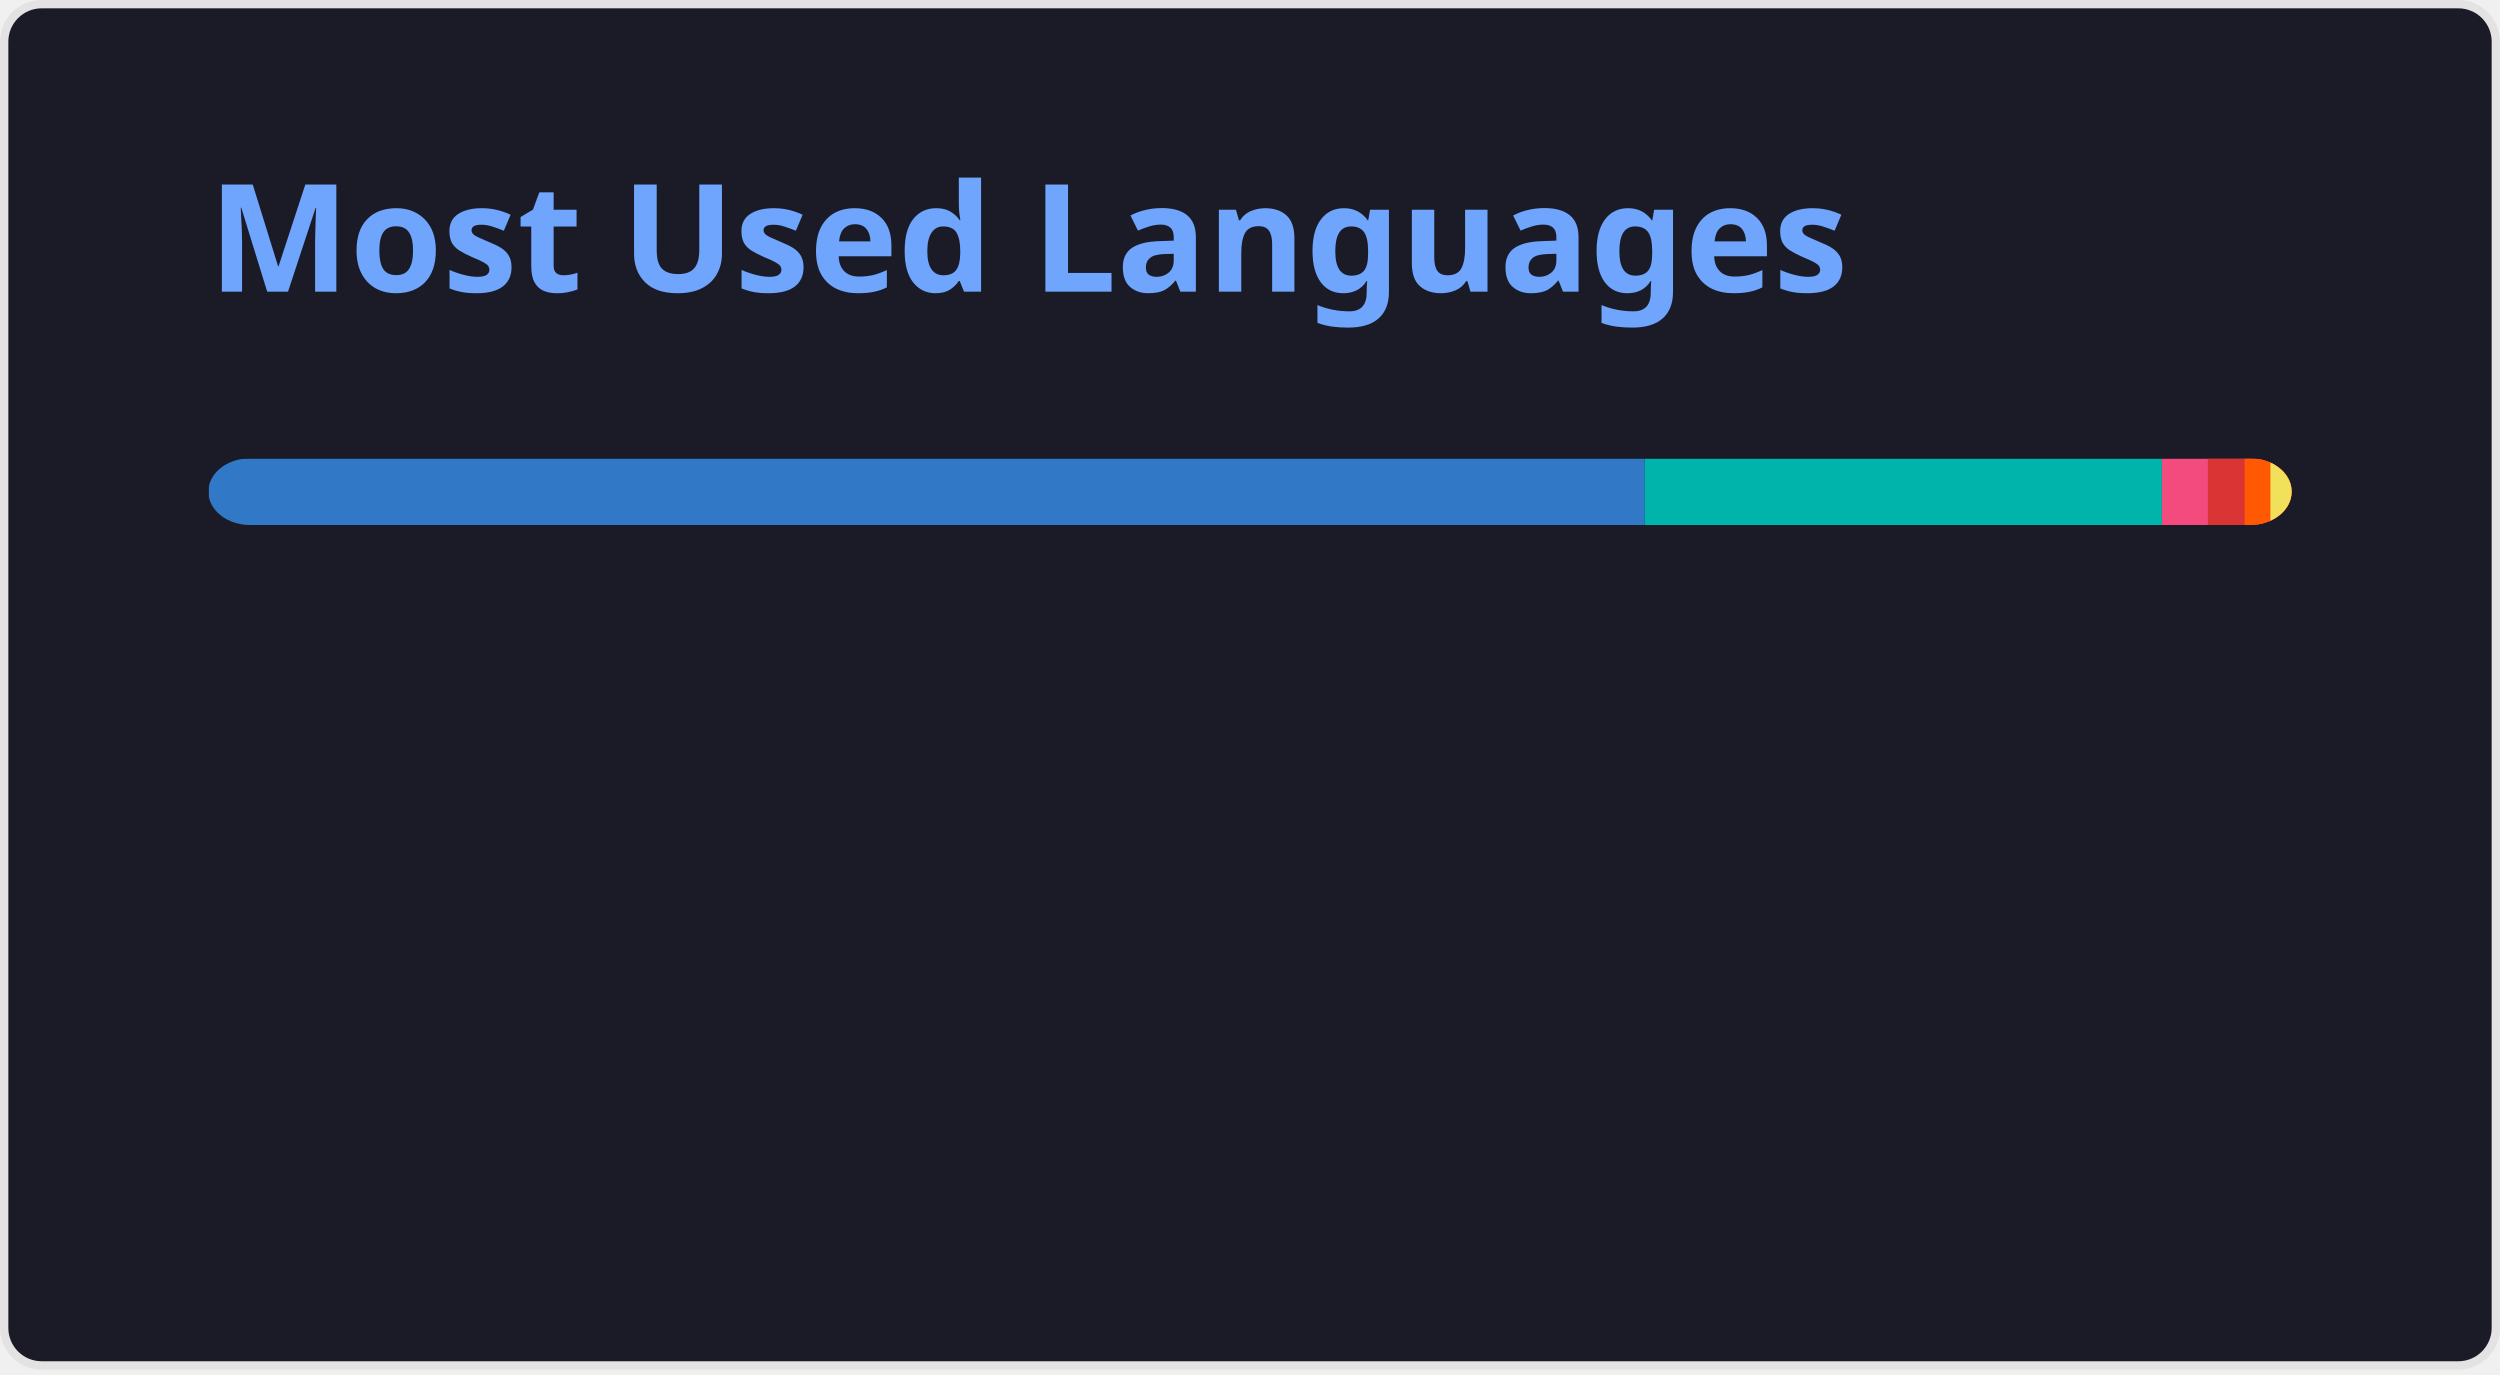
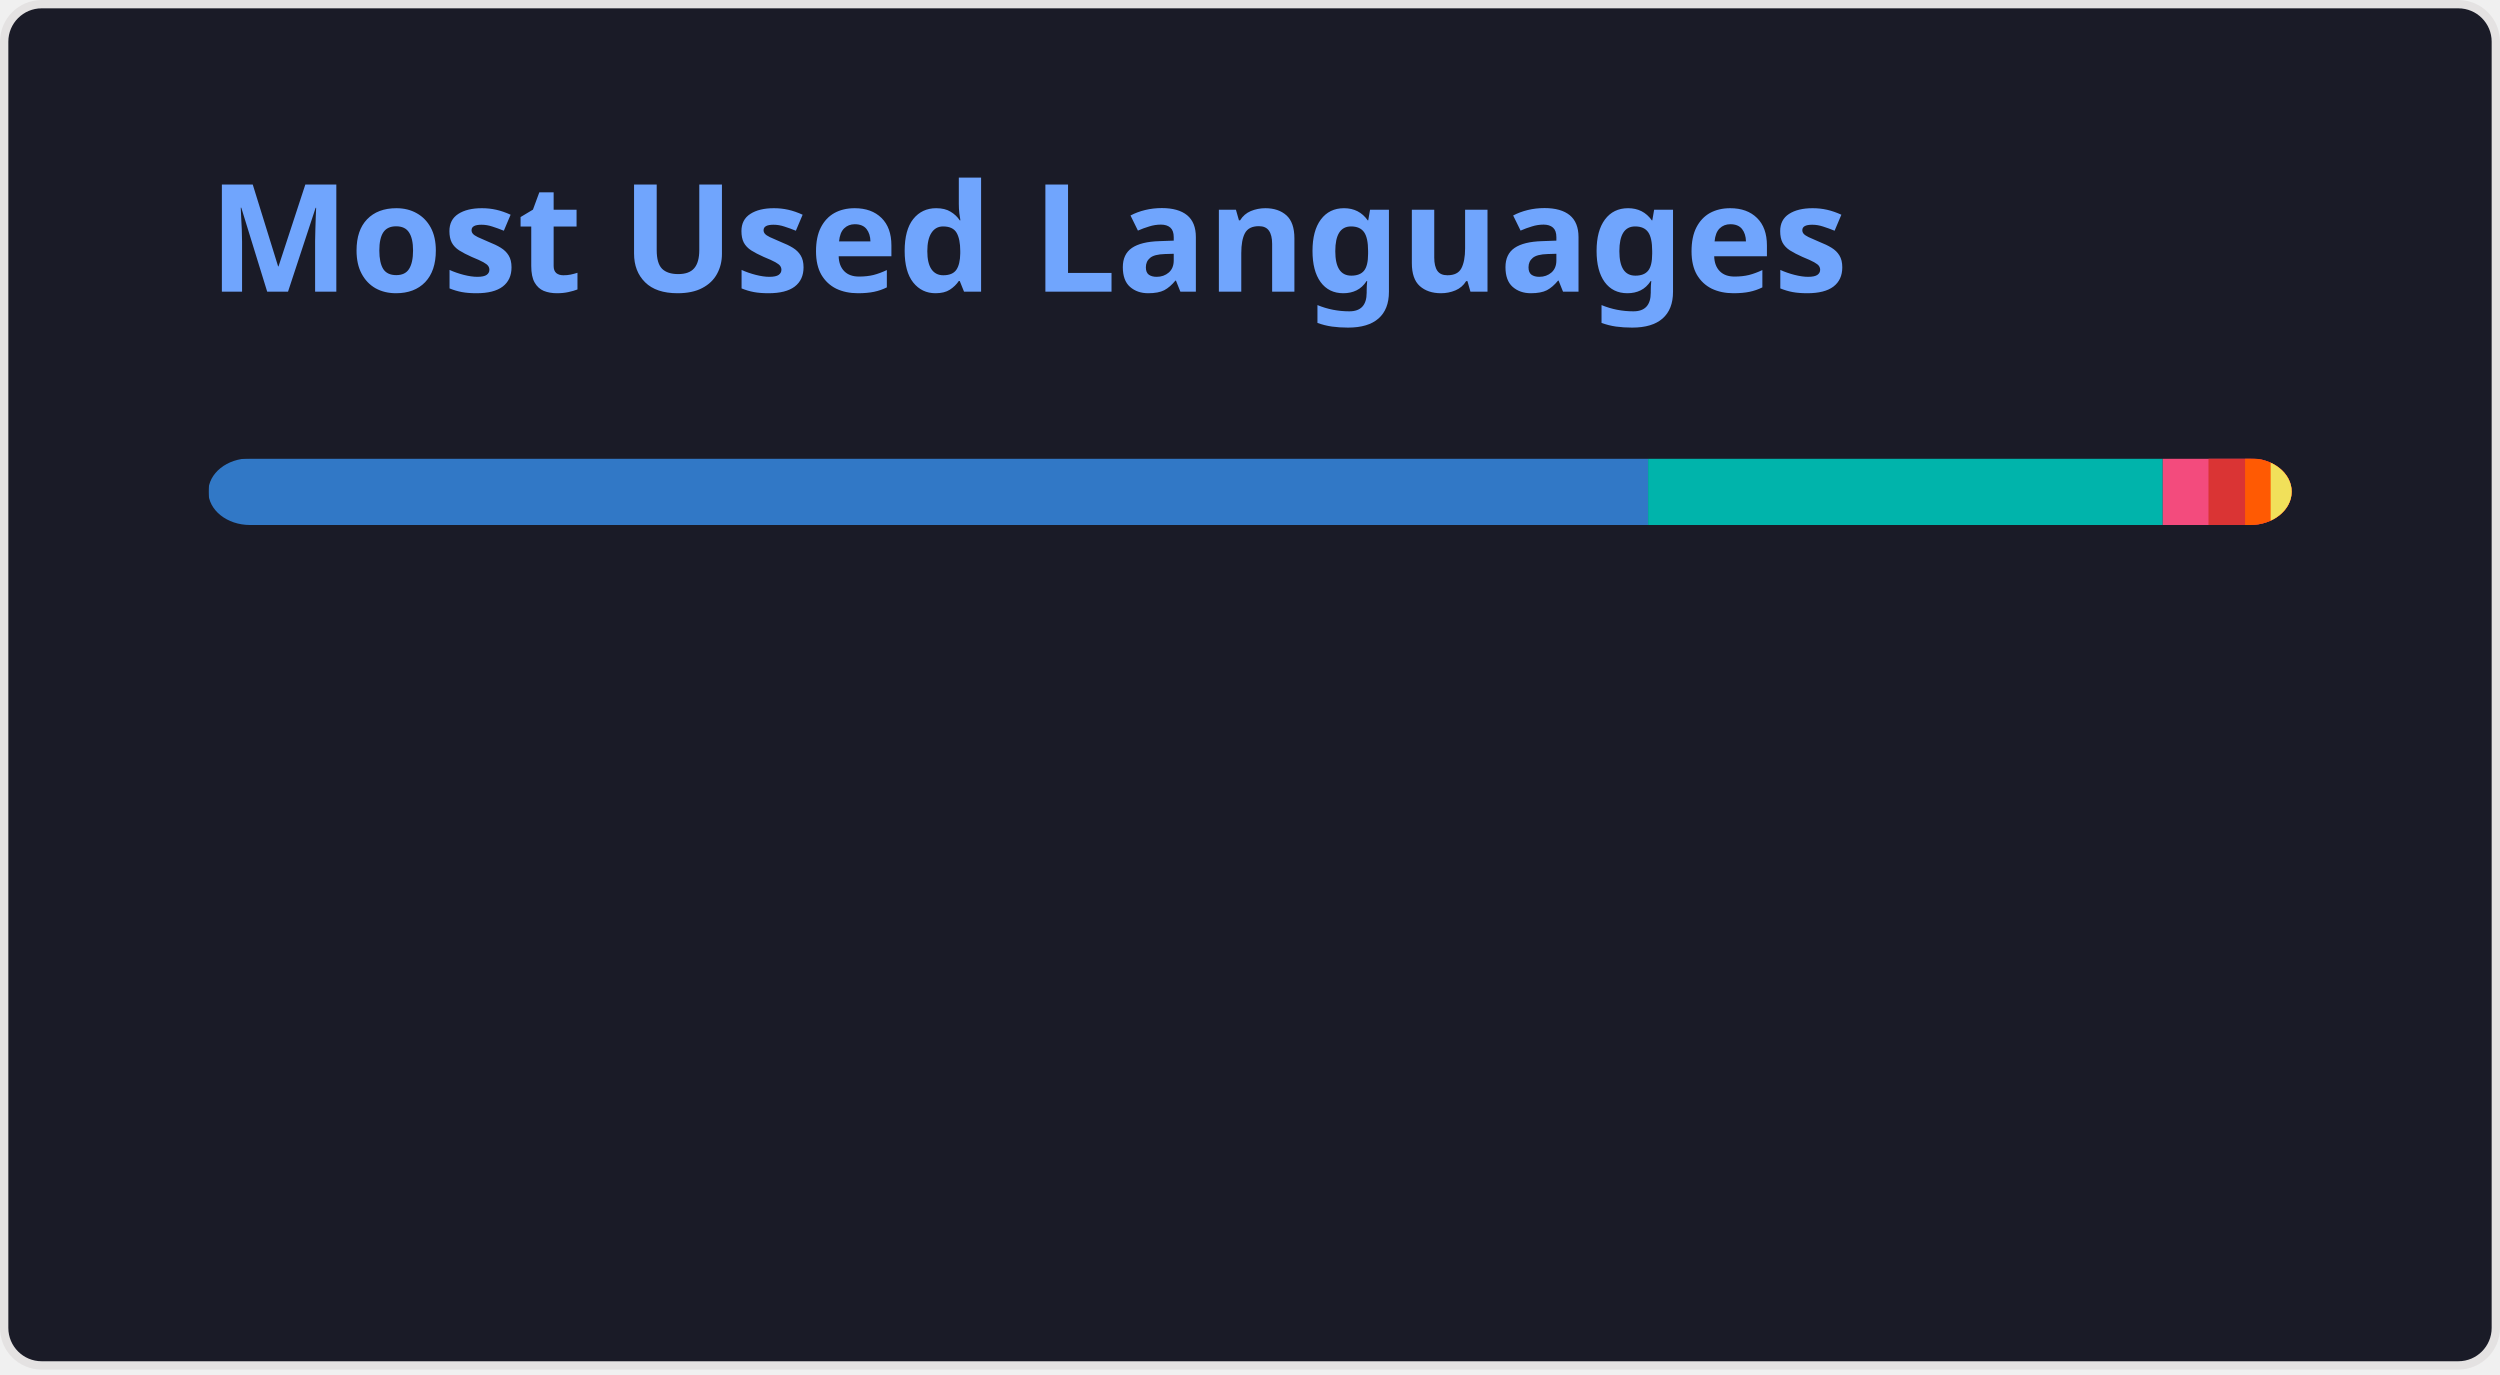
<svg xmlns="http://www.w3.org/2000/svg" width="300" height="165" viewBox="0 0 300 165" fill="none" role="img" aria-labelledby="descId">
  <style>
          .header {
            font: 600 18px 'Segoe UI', Ubuntu, Sans-Serif;
            fill: #70a5fd;
            animation: fadeInAnimation 0.8s ease-in-out forwards;
          }
          @supports(-moz-appearance: auto) {
            /* Selector detects Firefox */
            .header { font-size: 15.5px; }
          }
          
    @keyframes slideInAnimation {
      from {
        width: 0;
      }
      to {
        width: calc(100%-100px);
      }
    }
    @keyframes growWidthAnimation {
      from {
        width: 0;
      }
      to {
        width: 100%;
      }
    }
    .stat {
      font: 600 14px 'Segoe UI', Ubuntu, "Helvetica Neue", Sans-Serif; fill: #38bdae;
    }
    @supports(-moz-appearance: auto) {
      /* Selector detects Firefox */
      .stat { font-size:12px; }
    }
    .bold { font-weight: 700 }
    .lang-name {
      font: 400 11px "Segoe UI", Ubuntu, Sans-Serif;
      fill: #38bdae;
    }
    .stagger {
      opacity: 0;
      animation: fadeInAnimation 0.3s ease-in-out forwards;
    }
    #rect-mask rect{
      animation: slideInAnimation 1s ease-in-out forwards;
    }
    .lang-progress{
      animation: growWidthAnimation 0.6s ease-in-out forwards;
    }
    

          
      /* Animations */
      @keyframes scaleInAnimation {
        from {
          transform: translate(-5px, 5px) scale(0);
        }
        to {
          transform: translate(-5px, 5px) scale(1);
        }
      }
      @keyframes fadeInAnimation {
        from {
          opacity: 0;
        }
        to {
          opacity: 1;
        }
      }
    
          
        </style>
  <rect data-testid="card-bg" x="0.5" y="0.5" rx="4.5" height="99%" stroke="#e4e2e2" width="299" fill="#1a1b27" stroke-opacity="1" />
  <g data-testid="card-title" transform="translate(25, 35)">
    <g transform="translate(0, 0)">
      <text x="0" y="0" class="header" data-testid="header">Most Used Languages</text>
    </g>
  </g>
  <g data-testid="main-card-body" transform="translate(0, 55)">
    <svg data-testid="lang-items" x="25">
      <mask id="rect-mask">
        <rect x="0" y="0" width="250" height="8" fill="white" rx="5" />
      </mask>
-       <rect mask="url(#rect-mask)" data-testid="lang-progress" x="0" y="0" width="172.37" height="8" fill="#3178c6" />
-       <rect mask="url(#rect-mask)" data-testid="lang-progress" x="172.37" y="0" width="62.06" height="8" fill="#00B4AB" />
-       <rect mask="url(#rect-mask)" data-testid="lang-progress" x="234.43" y="0" width="15.51" height="8" fill="#f34b7d" />
-       <rect mask="url(#rect-mask)" data-testid="lang-progress" x="239.94" y="0" width="14.42" height="8" fill="#DA3434" />
-       <rect mask="url(#rect-mask)" data-testid="lang-progress" x="244.36" y="0" width="13.09" height="8" fill="#ff5a03" />
-       <rect mask="url(#rect-mask)" data-testid="lang-progress" x="247.45" y="0" width="12.56" height="8" fill="#f1e05a" />
+       <rect mask="url(#rect-mask)" data-testid="lang-progress" x="0" y="0" width="172.77" height="8" fill="#3178c6" />
+       <rect mask="url(#rect-mask)" data-testid="lang-progress" x="172.77" y="0" width="61.76" height="8" fill="#00B4AB" />
+       <rect mask="url(#rect-mask)" data-testid="lang-progress" x="234.53" y="0" width="15.49" height="8" fill="#f34b7d" />
+       <rect mask="url(#rect-mask)" data-testid="lang-progress" x="240.02" y="0" width="14.39" height="8" fill="#DA3434" />
+       <rect mask="url(#rect-mask)" data-testid="lang-progress" x="244.41" y="0" width="13.07" height="8" fill="#ff5a03" />
+       <rect mask="url(#rect-mask)" data-testid="lang-progress" x="247.48" y="0" width="12.52" height="8" fill="#f1e05a" />
      <g transform="translate(0, 25)">
        <g transform="translate(0, 0)">
          <g transform="translate(0, 0)">
            <g class="stagger" style="animation-delay: 450ms">
              <circle cx="5" cy="6" r="5" fill="#3178c6" />
              <text data-testid="lang-name" x="15" y="10" class="lang-name">
-         TypeScript 68.95%
+         TypeScript 69.11%
      </text>
            </g>
          </g>
          <g transform="translate(0, 25)">
            <g class="stagger" style="animation-delay: 600ms">
              <circle cx="5" cy="6" r="5" fill="#00B4AB" />
              <text data-testid="lang-name" x="15" y="10" class="lang-name">
-         Dart 24.82%
+         Dart 24.70%
      </text>
            </g>
          </g>
          <g transform="translate(0, 50)">
            <g class="stagger" style="animation-delay: 750ms">
              <circle cx="5" cy="6" r="5" fill="#f34b7d" />
              <text data-testid="lang-name" x="15" y="10" class="lang-name">
-         C++ 2.21%
+         C++ 2.19%
      </text>
            </g>
          </g>
        </g>
        <g transform="translate(150, 0)">
          <g transform="translate(0, 0)">
            <g class="stagger" style="animation-delay: 450ms">
              <circle cx="5" cy="6" r="5" fill="#DA3434" />
              <text data-testid="lang-name" x="15" y="10" class="lang-name">
-         CMake 1.77%
+         CMake 1.76%
      </text>
            </g>
          </g>
          <g transform="translate(0, 25)">
            <g class="stagger" style="animation-delay: 600ms">
              <circle cx="5" cy="6" r="5" fill="#ff5a03" />
              <text data-testid="lang-name" x="15" y="10" class="lang-name">
        Astro 1.23%
      </text>
            </g>
          </g>
          <g transform="translate(0, 50)">
            <g class="stagger" style="animation-delay: 750ms">
              <circle cx="5" cy="6" r="5" fill="#f1e05a" />
              <text data-testid="lang-name" x="15" y="10" class="lang-name">
-         JavaScript 1.02%
+         JavaScript 1.01%
      </text>
            </g>
          </g>
        </g>
      </g>
    </svg>
  </g>
</svg>
